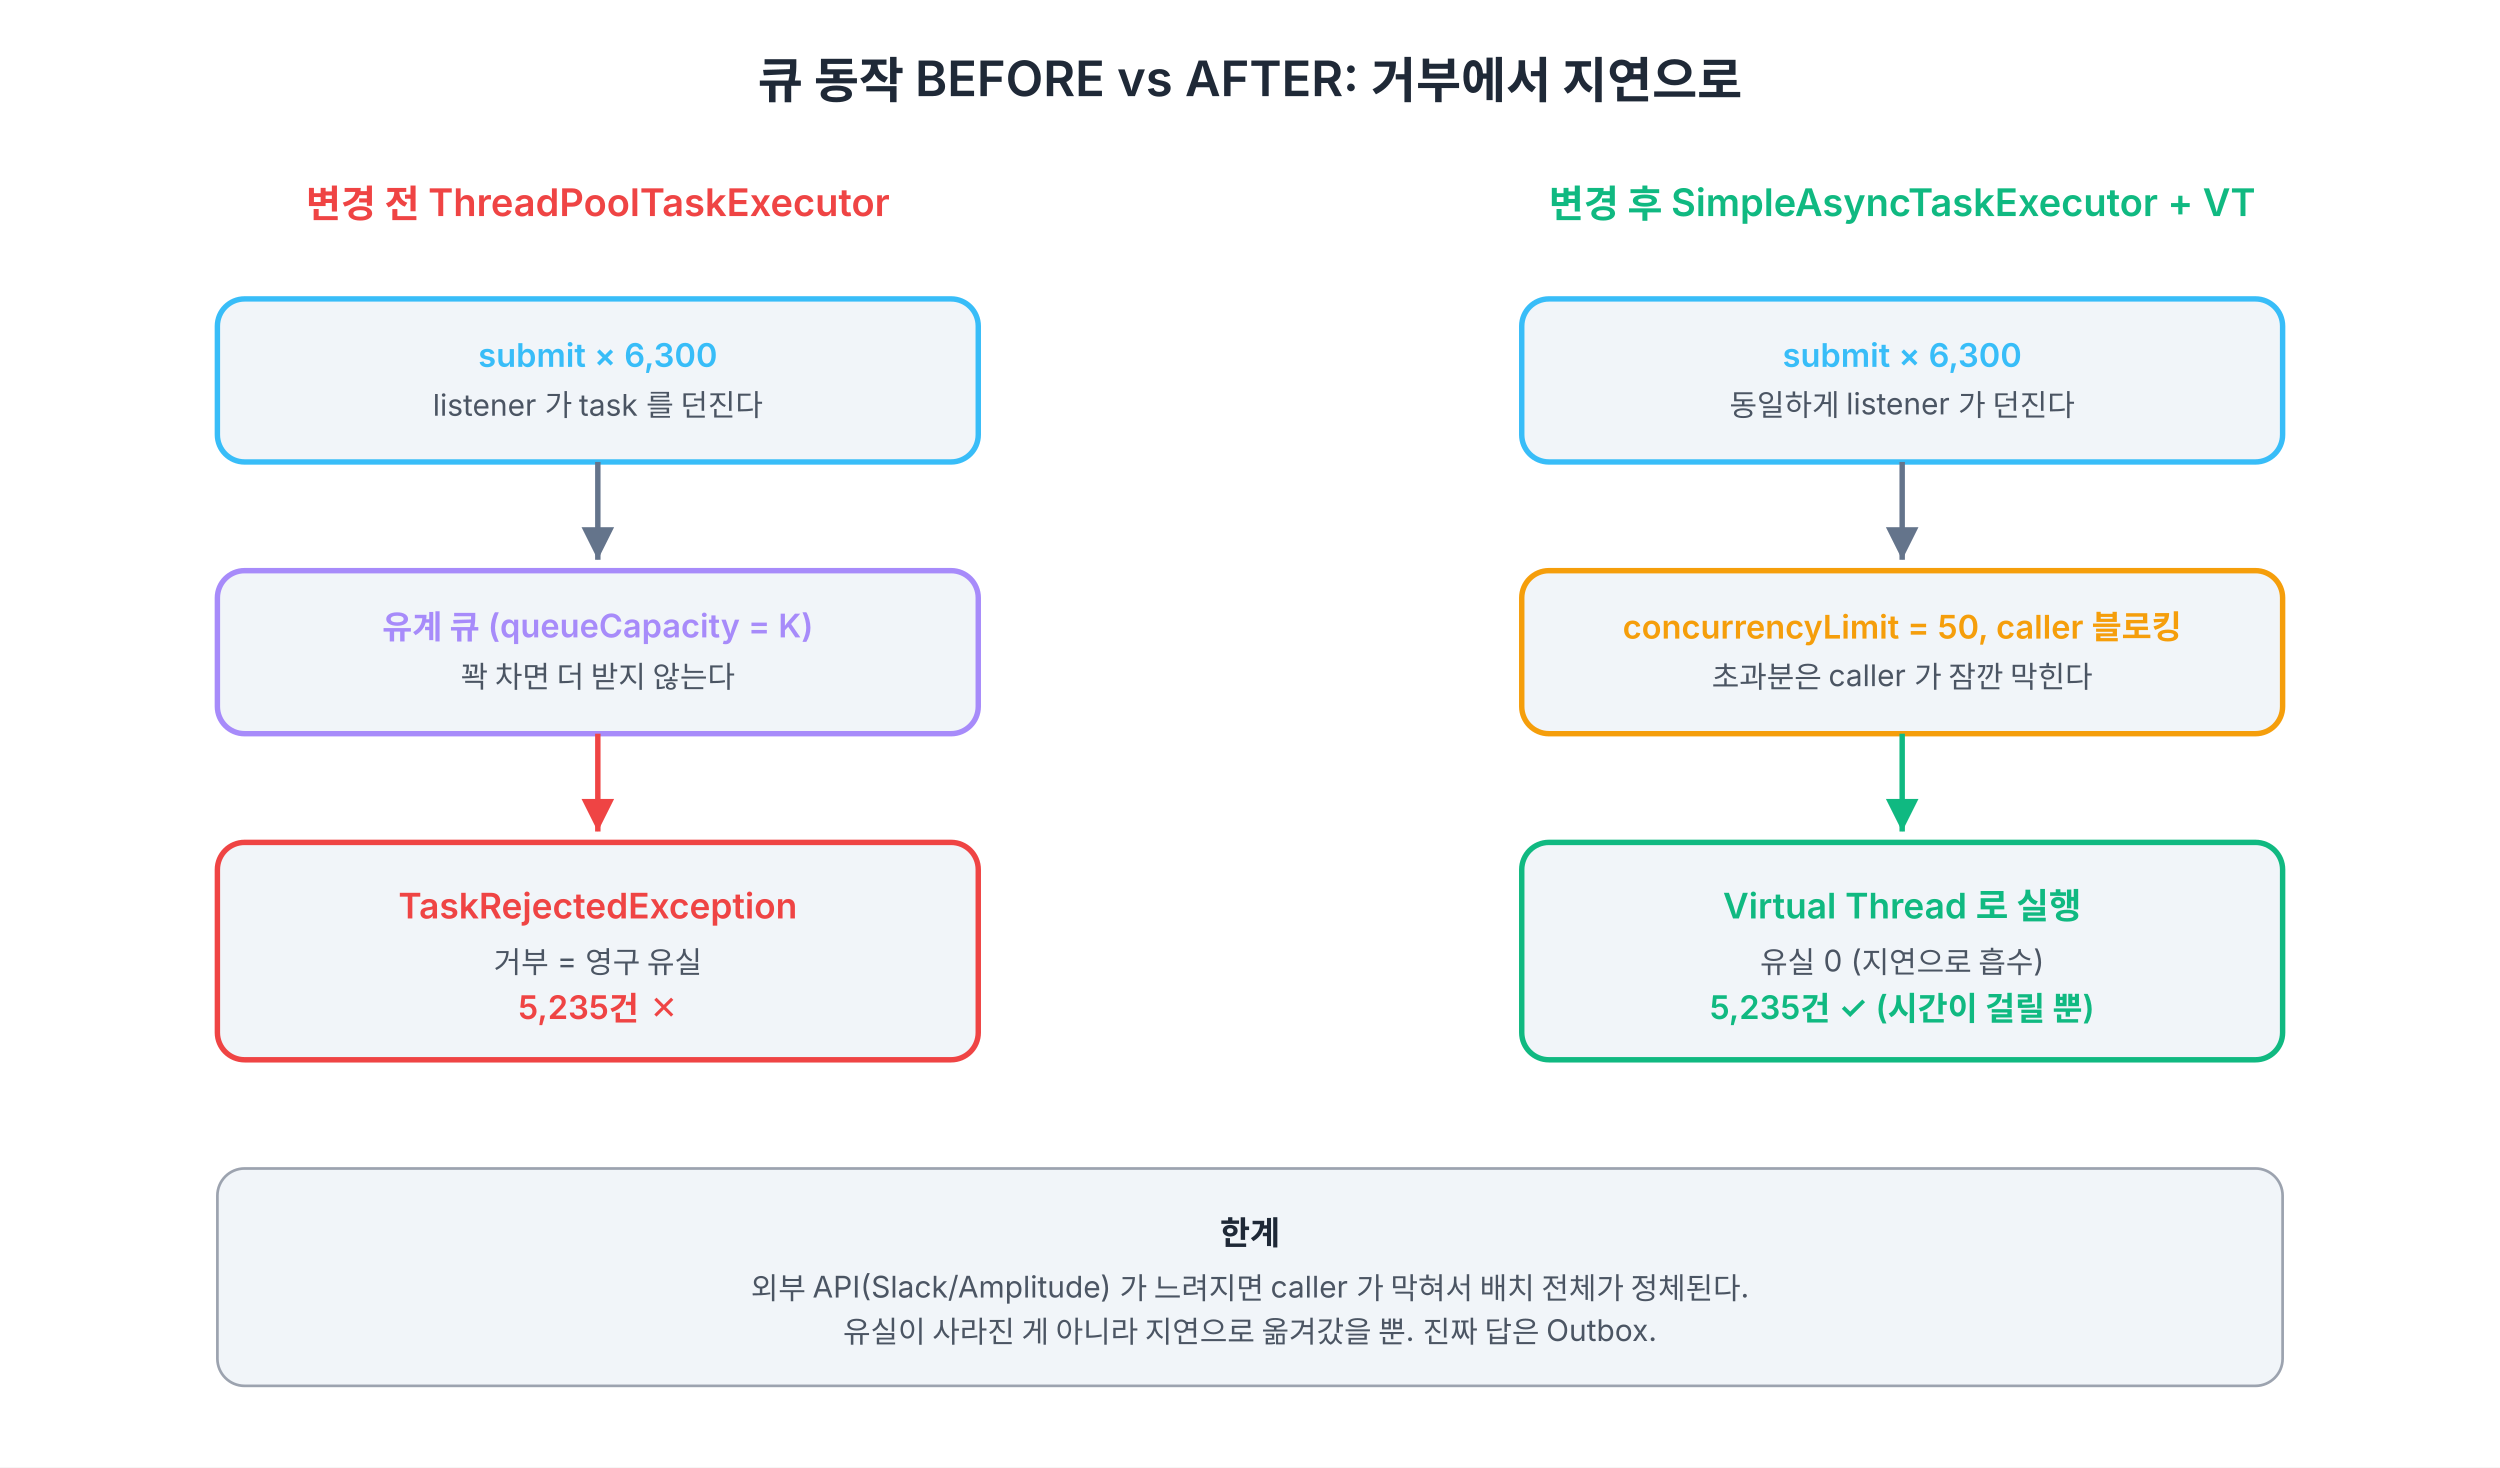
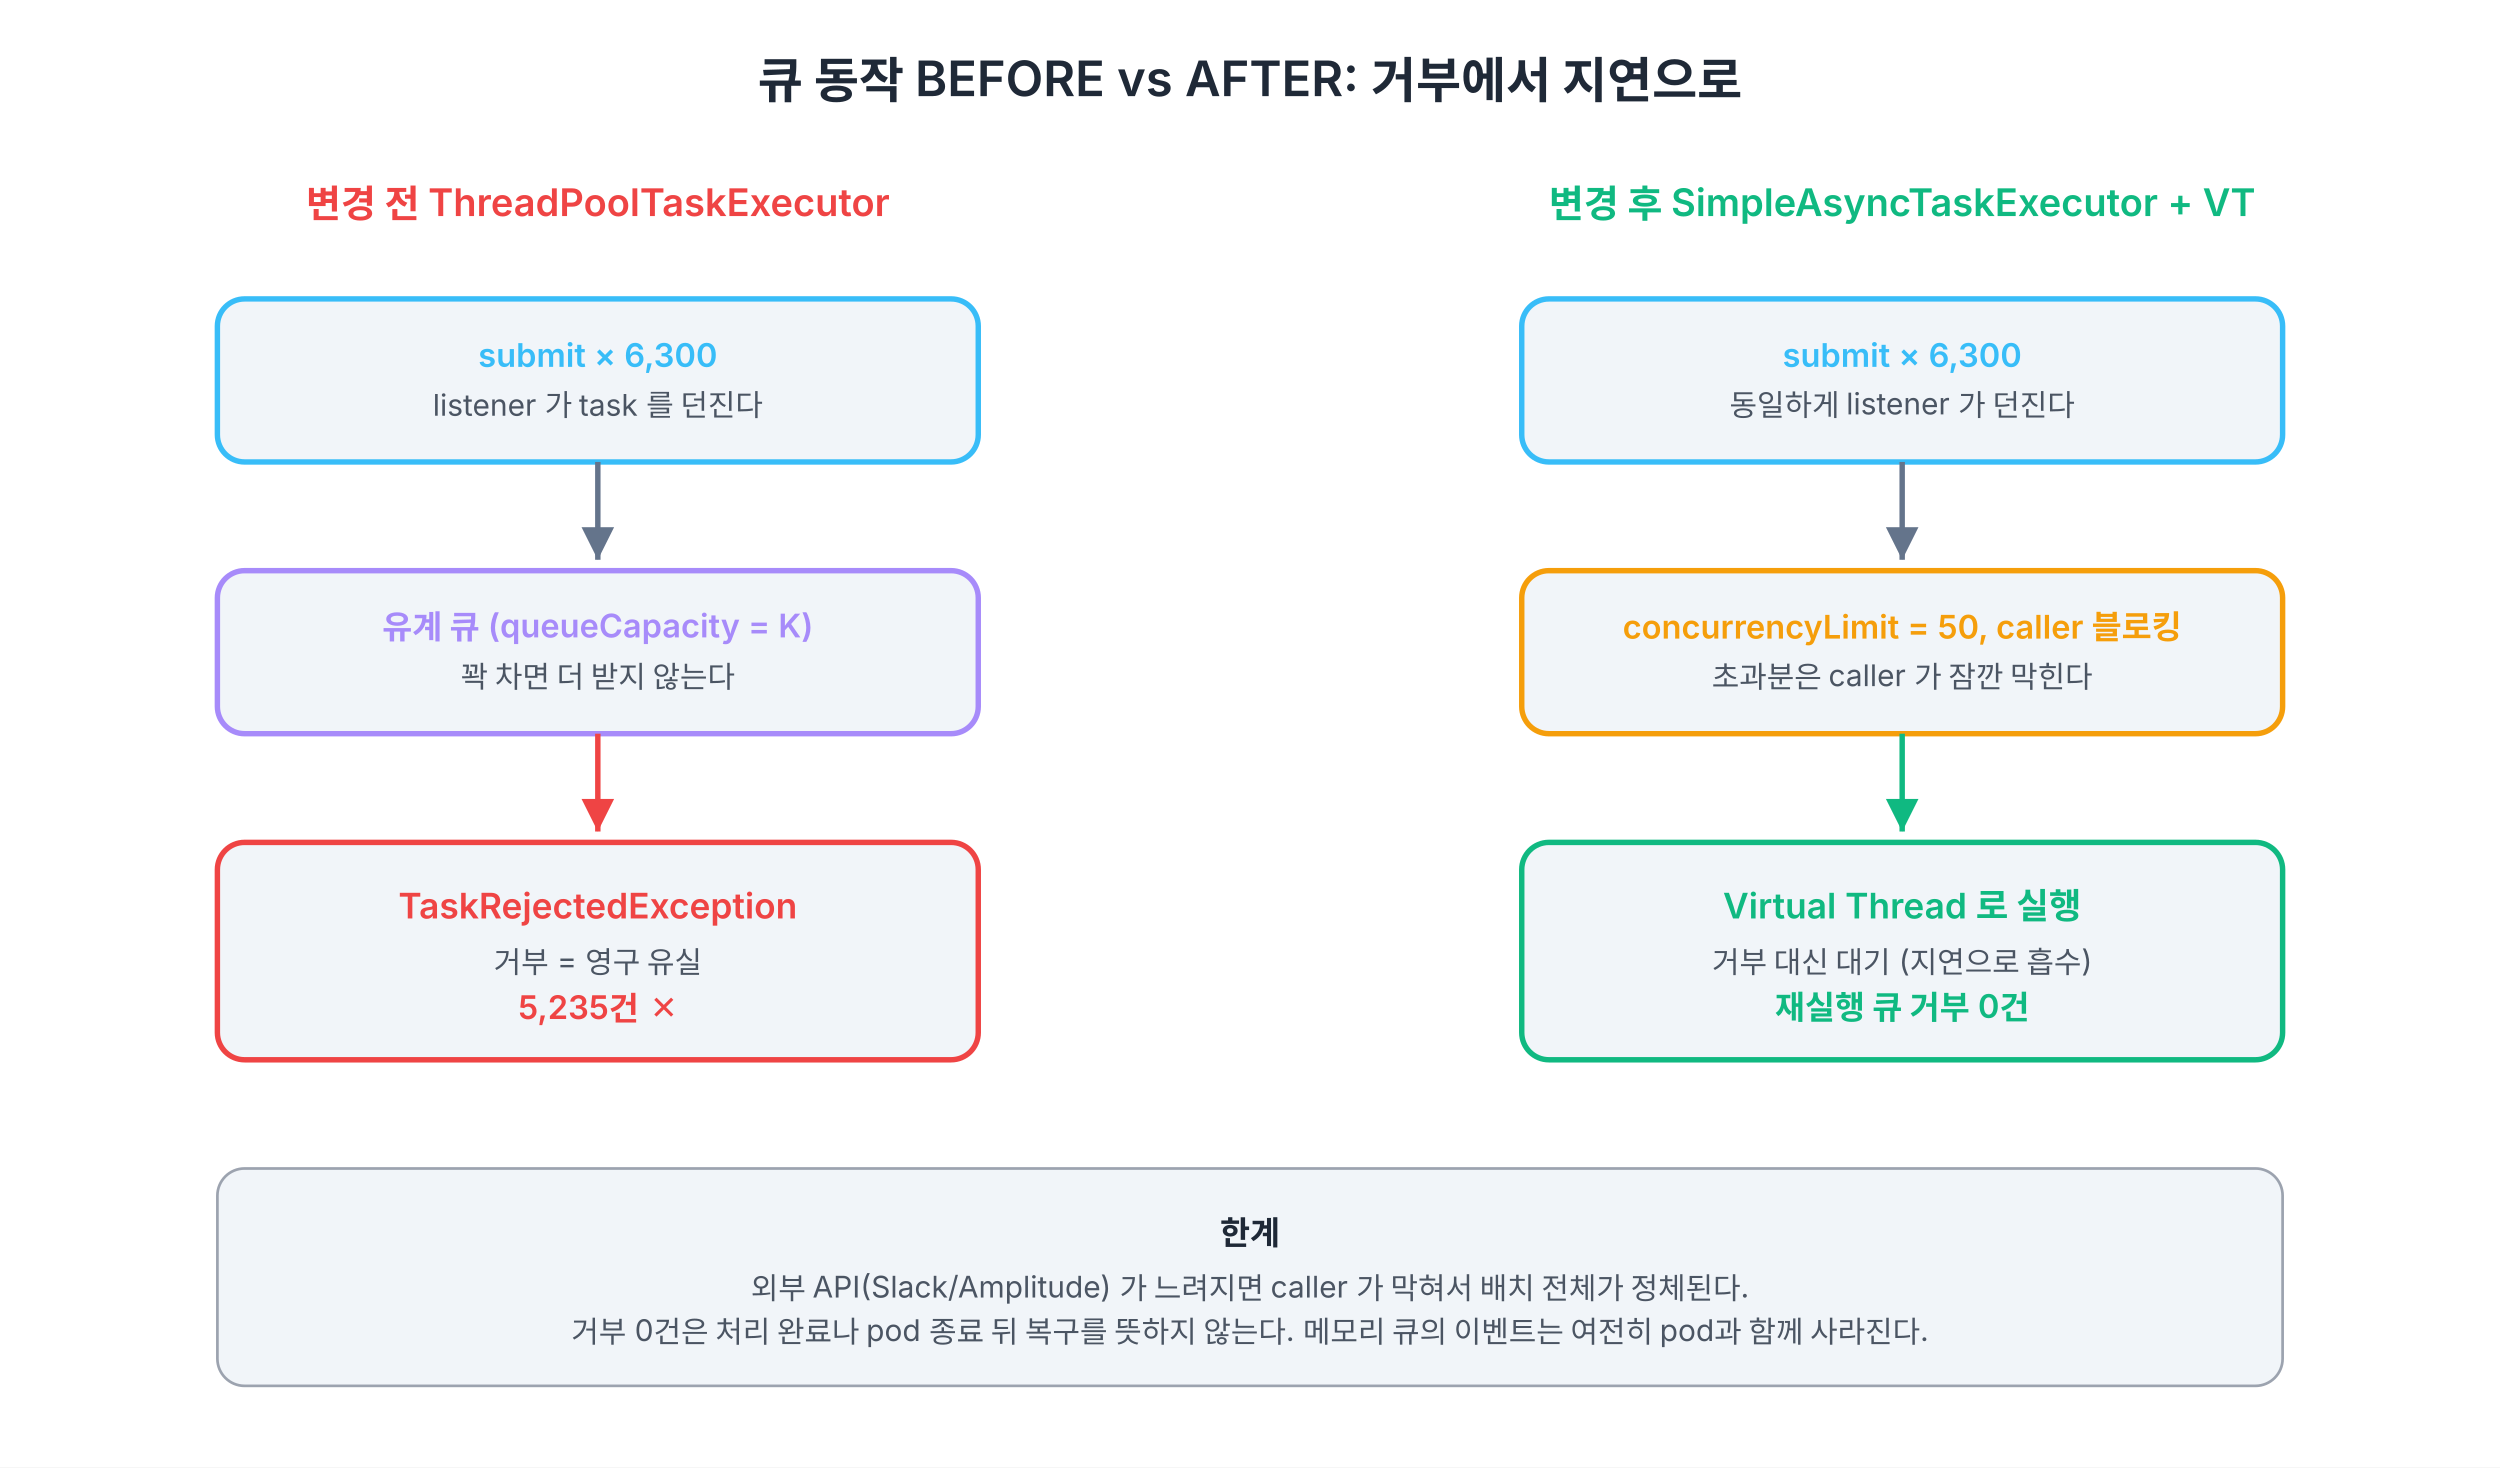
<svg xmlns="http://www.w3.org/2000/svg" viewBox="0 0 920 540" font-family="system-ui, -apple-system, sans-serif">
  <rect width="920" height="540" fill="#ffffff" />
  <defs>
    <marker id="arr" viewBox="0 0 10 10" refX="10" refY="5" markerWidth="6" markerHeight="6" orient="auto">
      <path d="M 0 0 L 10 5 L 0 10 z" fill="#64748b" />
    </marker>
    <marker id="arrRed" viewBox="0 0 10 10" refX="10" refY="5" markerWidth="6" markerHeight="6" orient="auto">
      <path d="M 0 0 L 10 5 L 0 10 z" fill="#ef4444" />
    </marker>
    <marker id="arrGreen" viewBox="0 0 10 10" refX="10" refY="5" markerWidth="6" markerHeight="6" orient="auto">
      <path d="M 0 0 L 10 5 L 0 10 z" fill="#10b981" />
    </marker>
  </defs>
  <text x="460" y="36" fill="#1f2937" font-size="18" font-weight="600" text-anchor="middle">큐 동작 BEFORE vs AFTER: 거부에서 지연으로</text>
  <text x="220" y="80" fill="#ef4444" font-size="14" font-weight="600" text-anchor="middle">변경 전 ThreadPoolTaskExecutor</text>
  <rect x="80" y="110" width="280" height="60" rx="10" fill="#f1f5f9" stroke="#38bdf8" stroke-width="2" />
  <text x="220" y="135" fill="#38bdf8" font-size="12" font-weight="600" text-anchor="middle">submit × 6,300</text>
  <text x="220" y="153" fill="#4b5563" font-size="11" text-anchor="middle">listener 가 task 를 던진다</text>
  <rect x="80" y="210" width="280" height="60" rx="10" fill="#f1f5f9" stroke="#a78bfa" stroke-width="2" />
  <text x="220" y="235" fill="#a78bfa" font-size="12" font-weight="600" text-anchor="middle">유계 큐 (queueCapacity = K)</text>
  <text x="220" y="253" fill="#4b5563" font-size="11" text-anchor="middle">꽉 차면 더 받지 않는다</text>
  <rect x="80" y="310" width="280" height="80" rx="10" fill="#f1f5f9" stroke="#ef4444" stroke-width="2" />
  <text x="220" y="338" fill="#ef4444" font-size="13" font-weight="600" text-anchor="middle">TaskRejectedException</text>
  <text x="220" y="358" fill="#4b5563" font-size="11" text-anchor="middle">거부 = 영구 유실</text>
  <text x="220" y="375" fill="#ef4444" font-size="12" font-weight="600" text-anchor="middle">5,235건 ✕</text>
  <line x1="220" y1="170" x2="220" y2="206" stroke="#64748b" stroke-width="2" marker-end="url(#arr)" />
  <line x1="220" y1="270" x2="220" y2="306" stroke="#ef4444" stroke-width="2" marker-end="url(#arrRed)" />
  <text x="700" y="80" fill="#10b981" font-size="14" font-weight="600" text-anchor="middle">변경 후 SimpleAsyncTaskExecutor + VT</text>
  <rect x="560" y="110" width="280" height="60" rx="10" fill="#f1f5f9" stroke="#38bdf8" stroke-width="2" />
  <text x="700" y="135" fill="#38bdf8" font-size="12" font-weight="600" text-anchor="middle">submit × 6,300</text>
  <text x="700" y="153" fill="#4b5563" font-size="11" text-anchor="middle">동일하게 listener 가 던진다</text>
  <rect x="560" y="210" width="280" height="60" rx="10" fill="#f1f5f9" stroke="#f59e0b" stroke-width="2" />
  <text x="700" y="235" fill="#f59e0b" font-size="12" font-weight="600" text-anchor="middle">concurrencyLimit = 50, caller 블로킹</text>
  <text x="700" y="253" fill="#4b5563" font-size="11" text-anchor="middle">초과분은 caller 가 잠깐 막힌다</text>
  <rect x="560" y="310" width="280" height="80" rx="10" fill="#f1f5f9" stroke="#10b981" stroke-width="2" />
  <text x="700" y="338" fill="#10b981" font-size="13" font-weight="600" text-anchor="middle">Virtual Thread 로 실행</text>
-   <text x="700" y="358" fill="#4b5563" font-size="11" text-anchor="middle">유실 0 (지연으로 흡수)</text>
-   <text x="700" y="375" fill="#10b981" font-size="12" font-weight="600" text-anchor="middle">5,235건 ✓ (시간이 걸릴 뿐)</text>
+   <text x="700" y="358" fill="#4b5563" font-size="11" text-anchor="middle">거부 대신 대기 (지연으로 흡수)</text>
+   <text x="700" y="375" fill="#10b981" font-size="12" font-weight="600" text-anchor="middle">재실행 큐 거부 0건</text>
  <line x1="700" y1="170" x2="700" y2="206" stroke="#64748b" stroke-width="2" marker-end="url(#arr)" />
  <line x1="700" y1="270" x2="700" y2="306" stroke="#10b981" stroke-width="2" marker-end="url(#arrGreen)" />
  <rect x="80" y="430" width="760" height="80" rx="10" fill="#f1f5f9" stroke="#9ca3af" stroke-width="1" />
  <text x="460" y="458" fill="#1f2937" font-size="12" font-weight="600" text-anchor="middle">한계</text>
  <text x="460" y="478" fill="#4b5563" font-size="11" text-anchor="middle">외부 API(Slack/Amplitude) 가 느려지면 caller 가 막혀서 배치 전체가 정체된다.</text>
-   <text x="460" y="494" fill="#4b5563" font-size="11" text-anchor="middle">유실이 사라진 게 아니라 지연으로 옮겨갔을 뿐. 진짜 답은 Outbox.</text>
+   <text x="460" y="494" fill="#4b5563" font-size="11" text-anchor="middle">거부 0건은 처리 완료나 pod 종료 뒤 복구를 뜻하지 않는다. 메모리 큐의 이벤트는 여전히 pod과 함께 사라진다.</text>
</svg>
